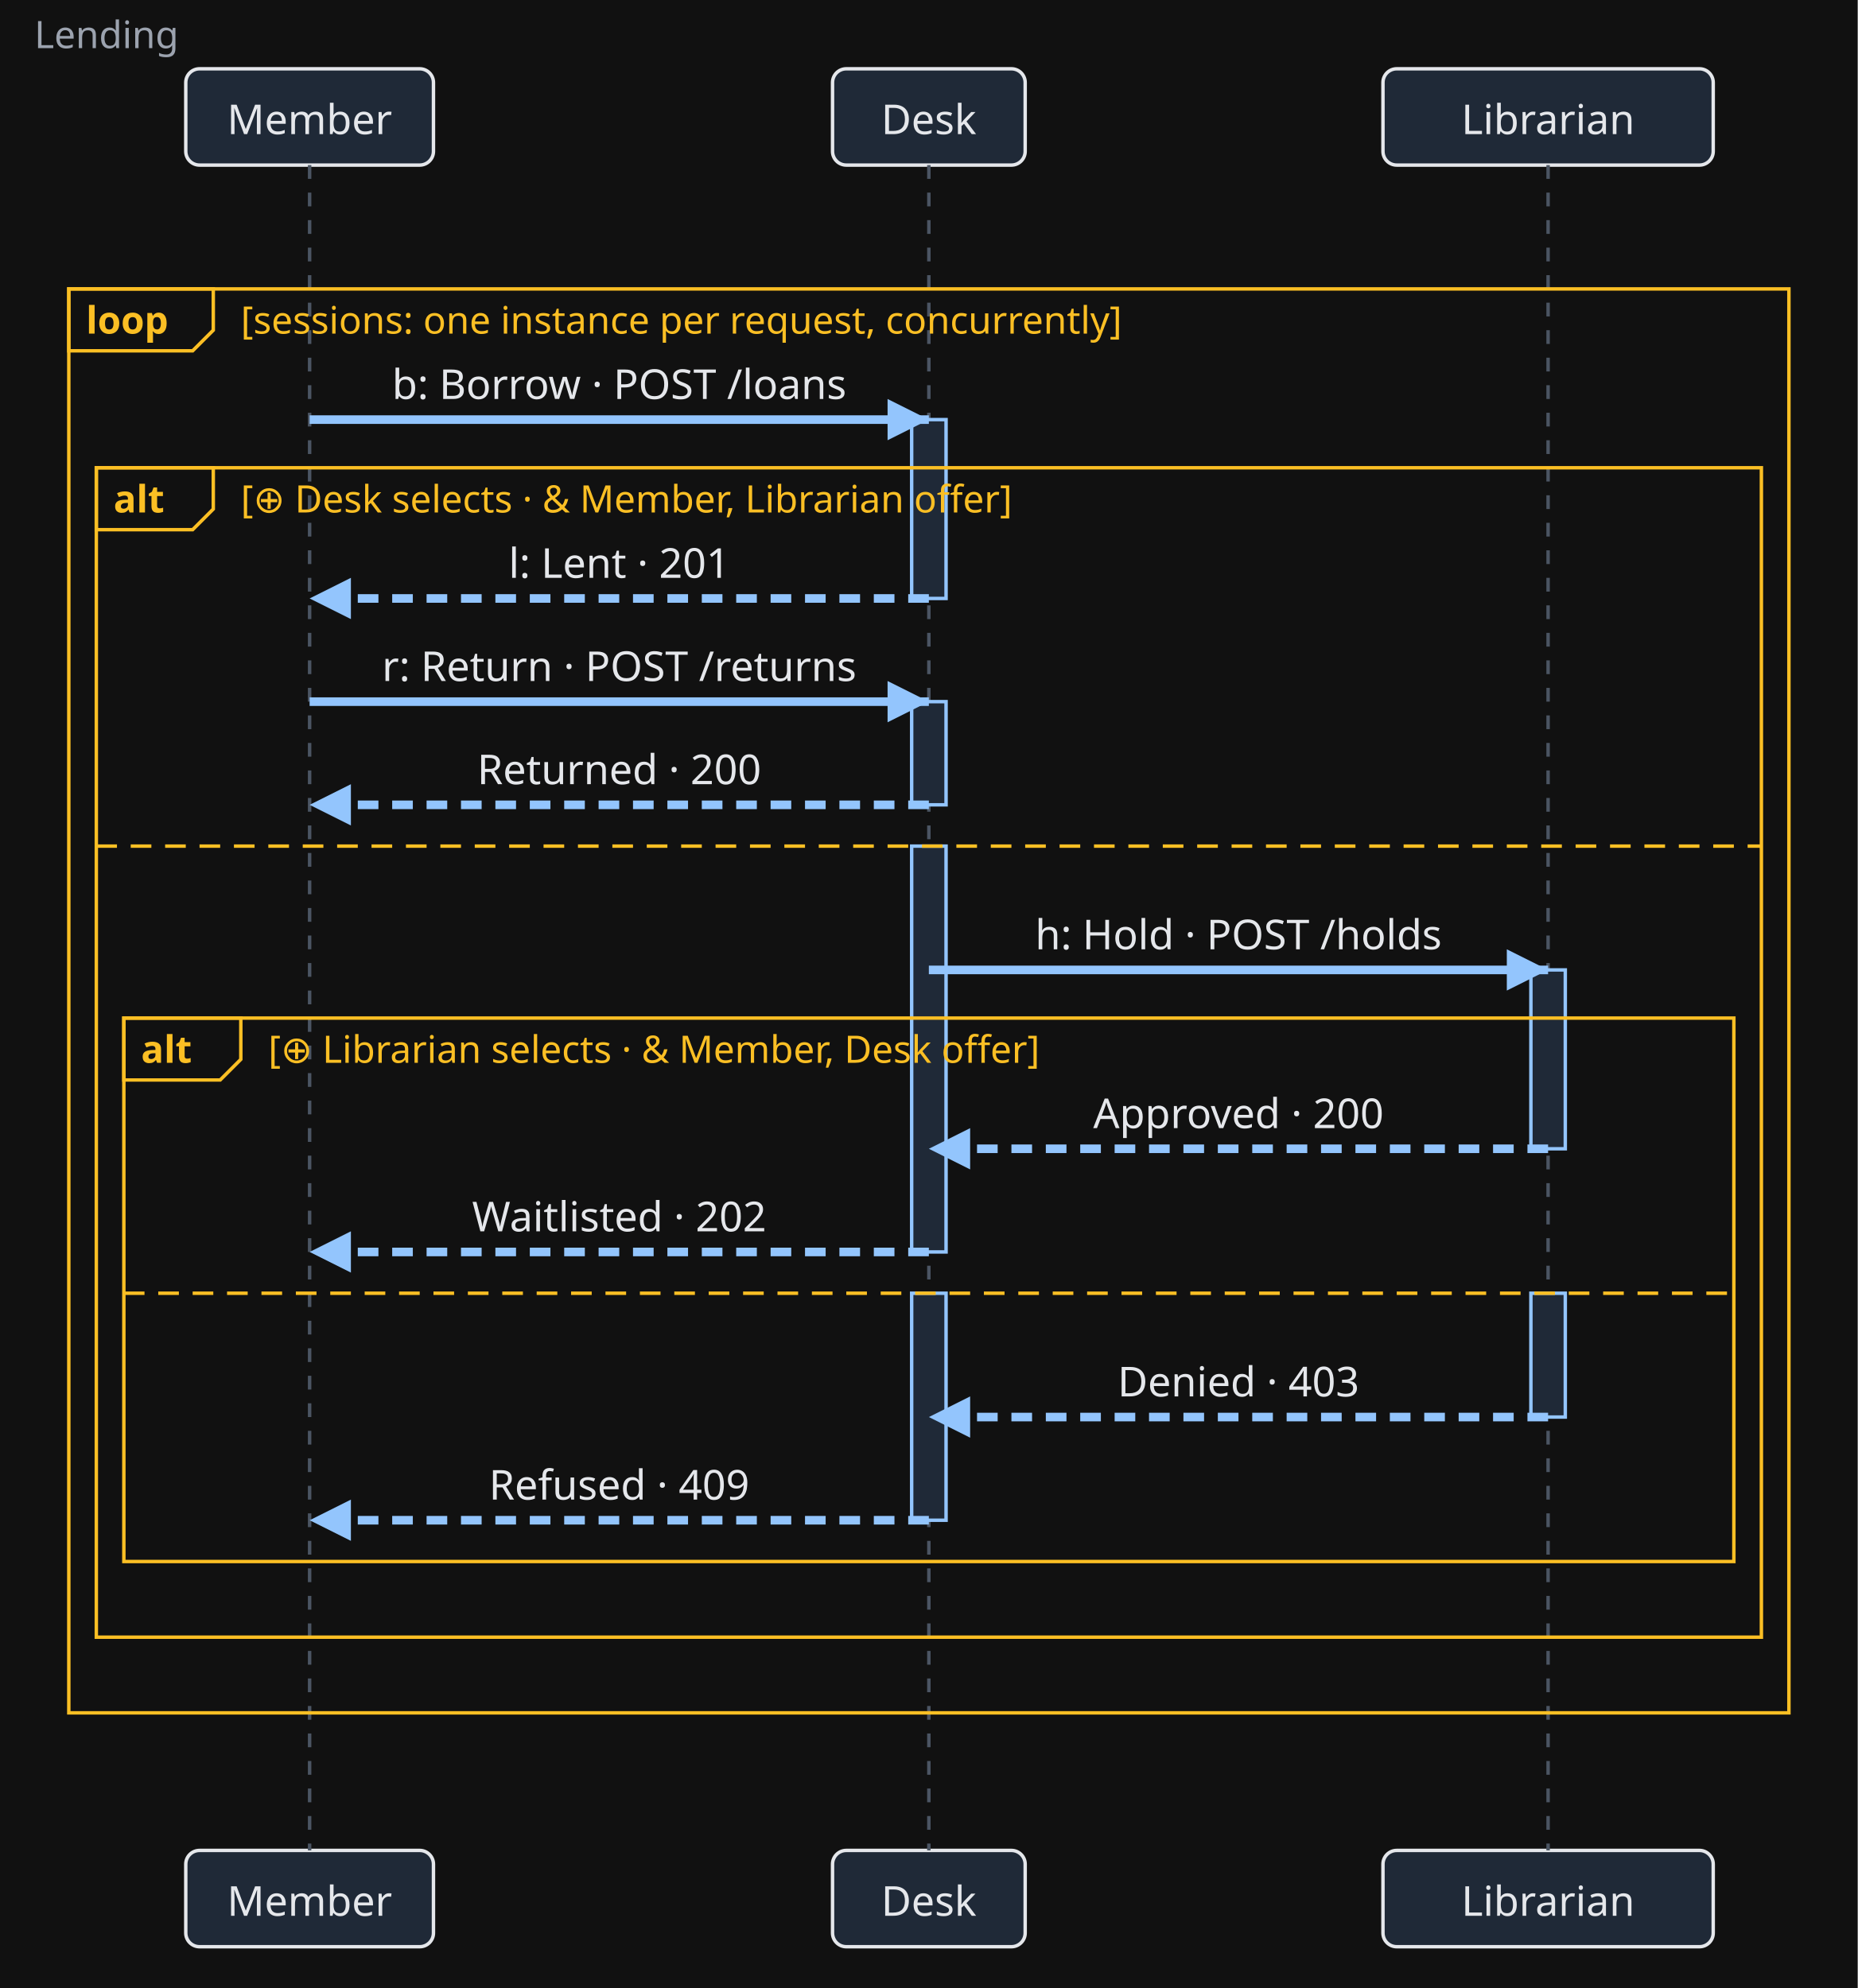
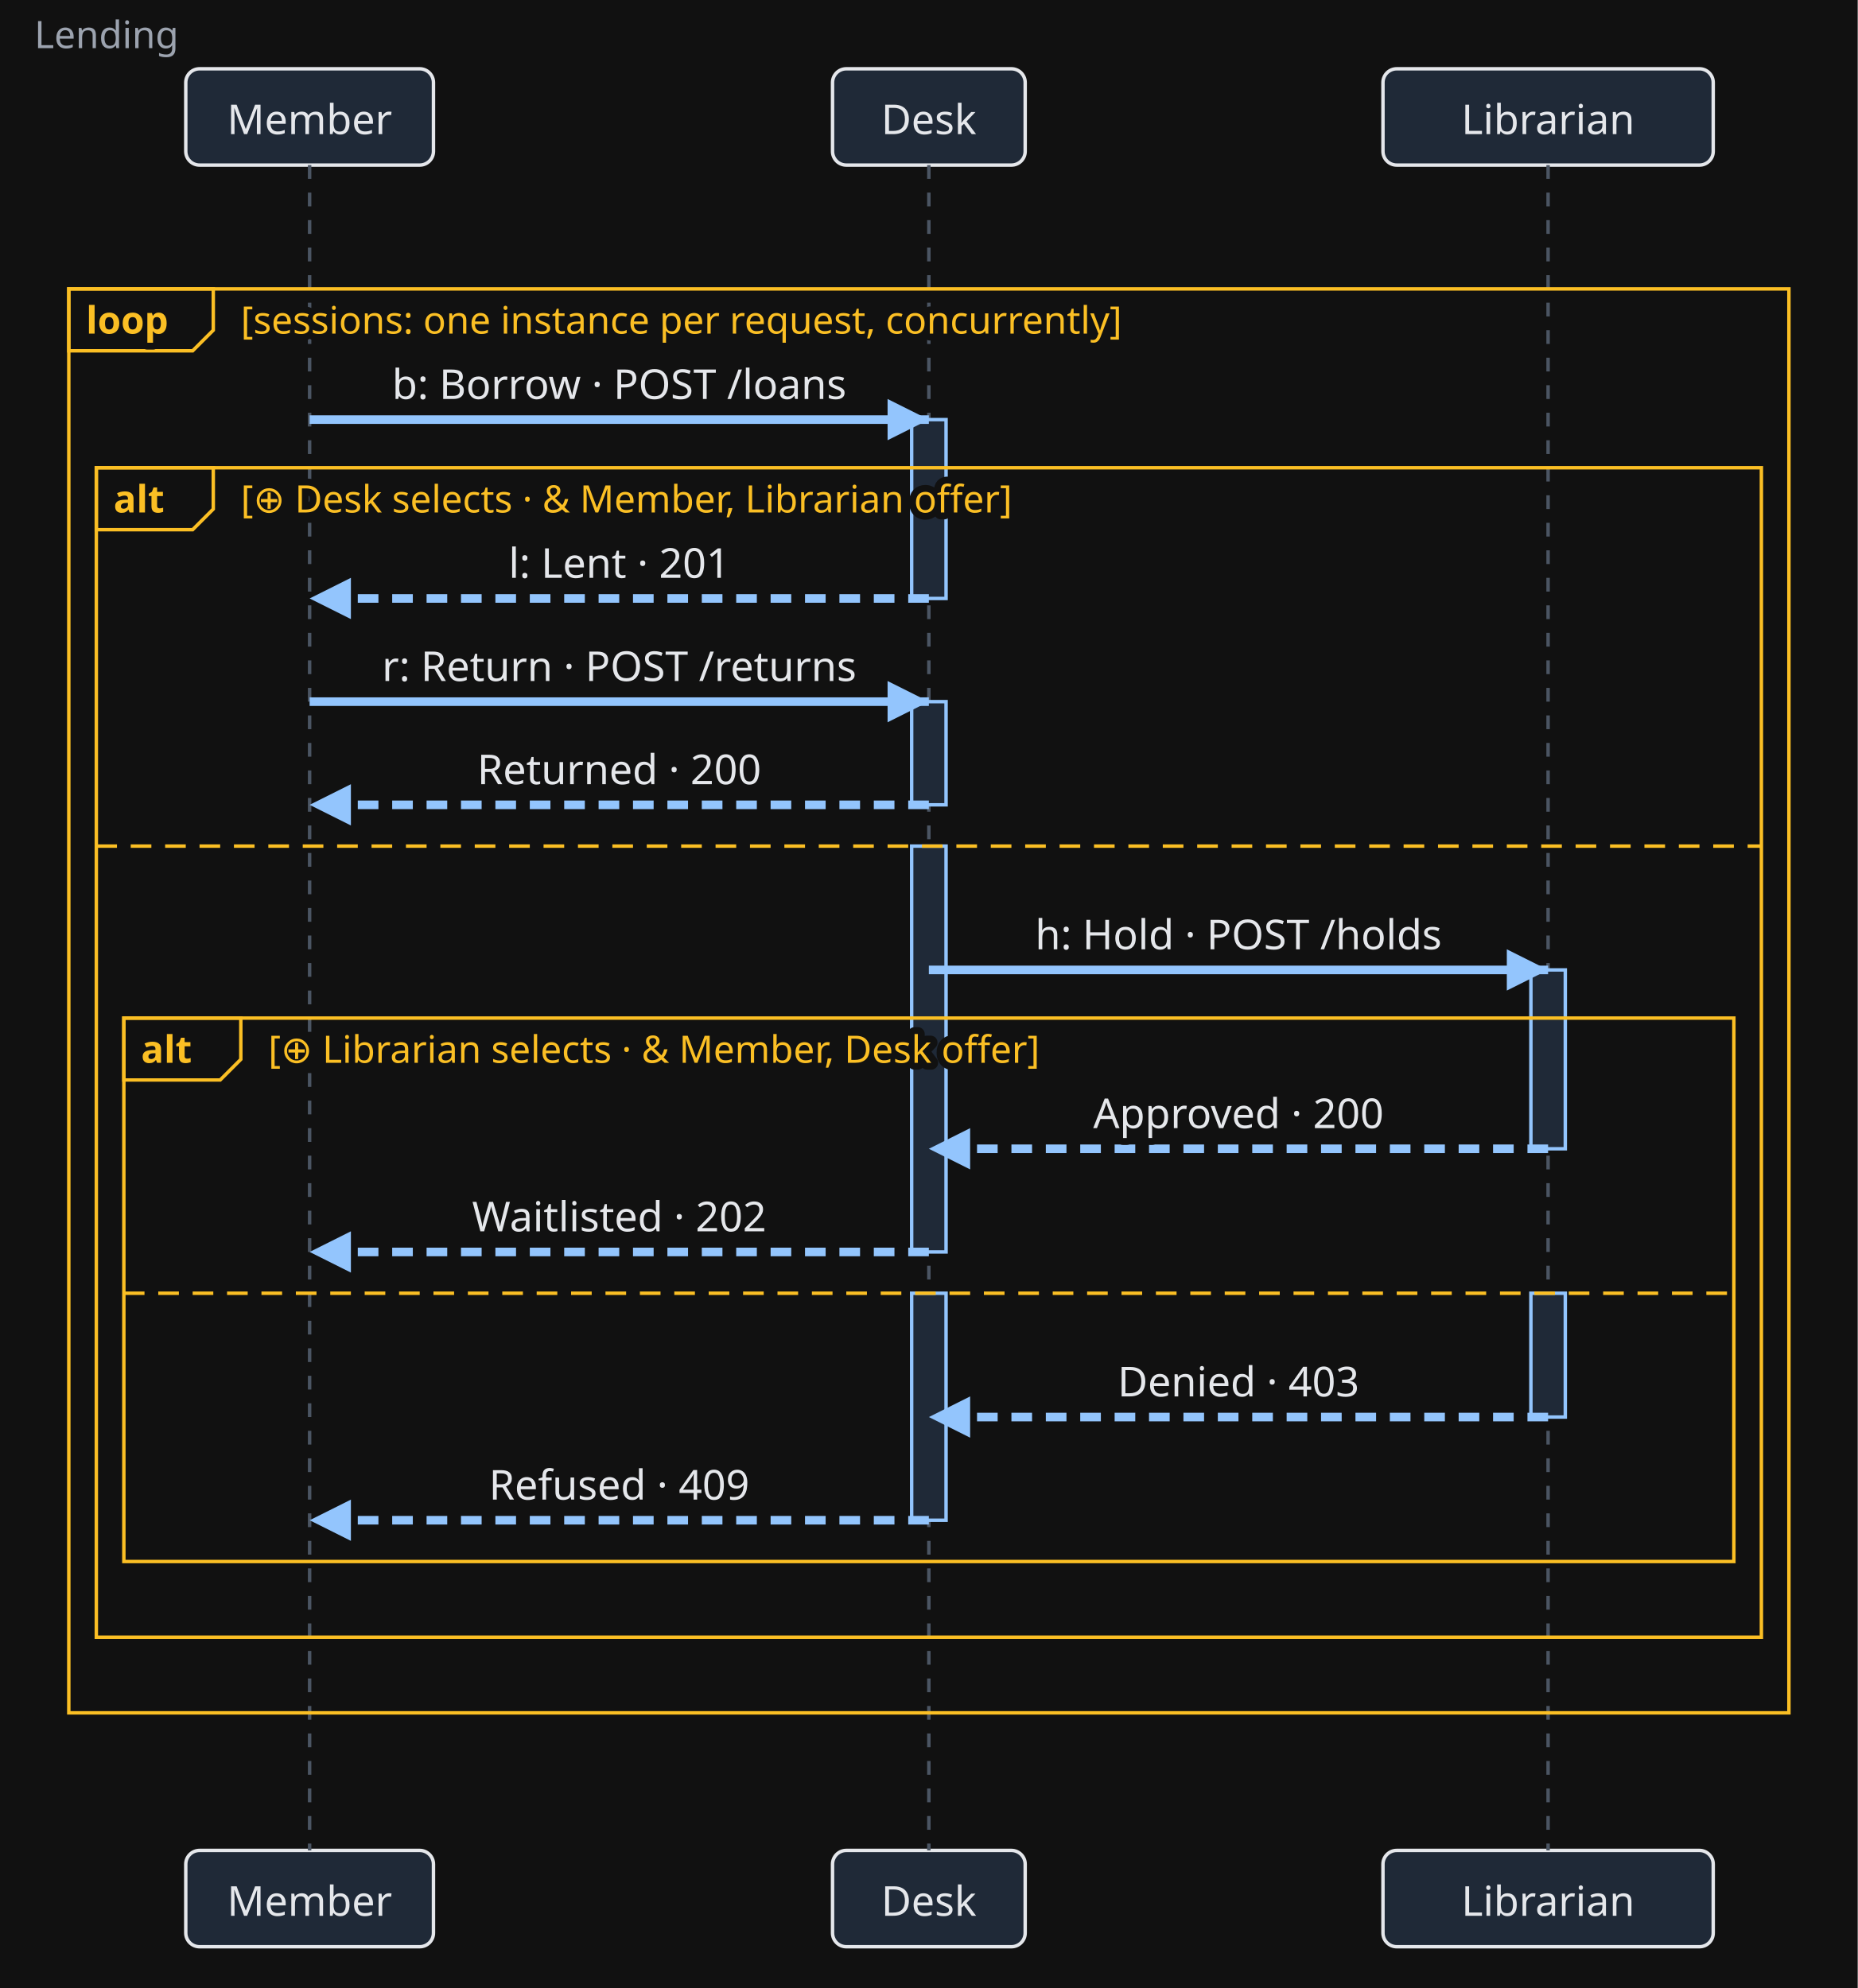
<svg xmlns="http://www.w3.org/2000/svg" width="540" height="578" viewBox="0 0 540 578" font-family="ui-sans-serif, system-ui, sans-serif">
  <defs>
    <marker id="head" viewBox="0 0 10 10" refX="10" refY="5" markerUnits="userSpaceOnUse" markerWidth="12" markerHeight="12" orient="auto-start-reverse">
      <path d="M0 0 L10 5 L0 10 z" fill="#93c5fd" />
    </marker>
  </defs>
  <rect width="100%" height="100%" fill="#111111" />
-   <text x="10" y="14" text-anchor="start" fill="#9ca3af" font-size="11">Lending</text>
+   <text x="10" y="14" text-anchor="start" fill="#9ca3af" font-size="11" stroke="#111111" stroke-width="4" stroke-linejoin="round" paint-order="stroke">Lending</text>
  <rect class="role" x="54" y="20" width="72" height="28" rx="4" fill="#1f2937" stroke="#e5e7eb" />
-   <text x="90" y="39" text-anchor="middle" fill="#e5e7eb" font-size="12">Member</text>
+   <text x="90" y="39" text-anchor="middle" fill="#e5e7eb" font-size="12" class="boxed">Member</text>
  <rect class="role" x="54" y="538" width="72" height="28" rx="4" fill="#1f2937" stroke="#e5e7eb" />
-   <text x="90" y="557" text-anchor="middle" fill="#e5e7eb" font-size="12">Member</text>
+   <text x="90" y="557" text-anchor="middle" fill="#e5e7eb" font-size="12" class="boxed">Member</text>
  <line class="lifeline" x1="90" y1="48" x2="90" y2="538" stroke="#4b5563" stroke-dasharray="4 4" />
  <rect class="role" x="242" y="20" width="56" height="28" rx="4" fill="#1f2937" stroke="#e5e7eb" />
-   <text x="270" y="39" text-anchor="middle" fill="#e5e7eb" font-size="12">Desk</text>
+   <text x="270" y="39" text-anchor="middle" fill="#e5e7eb" font-size="12" class="boxed">Desk</text>
  <rect class="role" x="242" y="538" width="56" height="28" rx="4" fill="#1f2937" stroke="#e5e7eb" />
-   <text x="270" y="557" text-anchor="middle" fill="#e5e7eb" font-size="12">Desk</text>
+   <text x="270" y="557" text-anchor="middle" fill="#e5e7eb" font-size="12" class="boxed">Desk</text>
  <line class="lifeline" x1="270" y1="48" x2="270" y2="538" stroke="#4b5563" stroke-dasharray="4 4" />
  <rect class="role" x="402" y="20" width="96" height="28" rx="4" fill="#1f2937" stroke="#e5e7eb" />
-   <text x="450" y="39" text-anchor="middle" fill="#e5e7eb" font-size="12">Librarian</text>
+   <text x="450" y="39" text-anchor="middle" fill="#e5e7eb" font-size="12" class="boxed">Librarian</text>
  <rect class="role" x="402" y="538" width="96" height="28" rx="4" fill="#1f2937" stroke="#e5e7eb" />
-   <text x="450" y="557" text-anchor="middle" fill="#e5e7eb" font-size="12">Librarian</text>
+   <text x="450" y="557" text-anchor="middle" fill="#e5e7eb" font-size="12" class="boxed">Librarian</text>
  <line class="lifeline" x1="450" y1="48" x2="450" y2="538" stroke="#4b5563" stroke-dasharray="4 4" />
  <rect class="activation" x="265" y="122" width="10" height="52" fill="#1f2937" stroke="#93c5fd" />
  <rect class="activation" x="265" y="204" width="10" height="30" fill="#1f2937" stroke="#93c5fd" />
  <rect class="activation" x="445" y="282" width="10" height="52" fill="#1f2937" stroke="#93c5fd" />
  <rect class="activation" x="265" y="246" width="10" height="118" fill="#1f2937" stroke="#93c5fd" />
  <rect class="activation" x="445" y="376" width="10" height="36" fill="#1f2937" stroke="#93c5fd" />
  <rect class="activation" x="265" y="376" width="10" height="66" fill="#1f2937" stroke="#93c5fd" />
  <path d="M20 84 h42 v12 l-6 6 h-36 z" fill="#111111" stroke="#fbbf24" />
-   <text x="25" y="97" text-anchor="start" fill="#fbbf24" font-size="11" font-weight="bold">loop</text>
-   <text x="70" y="97" text-anchor="start" fill="#fbbf24" font-size="11">[sessions: one instance per request, concurrently]</text>
+   <text x="25" y="97" text-anchor="start" fill="#fbbf24" font-size="11" stroke="#111111" stroke-width="4" stroke-linejoin="round" paint-order="stroke" font-weight="bold">loop</text>
+   <text x="70" y="97" text-anchor="start" fill="#fbbf24" font-size="11" stroke="#111111" stroke-width="4" stroke-linejoin="round" paint-order="stroke">[sessions: one instance per request, concurrently]</text>
  <line class="msg" x1="90" y1="122" x2="270" y2="122" stroke="#93c5fd" stroke-width="2.5" marker-end="url(#head)" />
-   <text x="180" y="116" text-anchor="middle" fill="#e5e7eb" font-size="12">b: Borrow · POST /loans</text>
+   <text x="180" y="116" text-anchor="middle" fill="#e5e7eb" font-size="12" stroke="#111111" stroke-width="4" stroke-linejoin="round" paint-order="stroke">b: Borrow · POST /loans</text>
  <path d="M28 136 h34 v12 l-6 6 h-28 z" fill="#111111" stroke="#fbbf24" />
-   <text x="33" y="149" text-anchor="start" fill="#fbbf24" font-size="11" font-weight="bold">alt</text>
-   <text x="70" y="149" text-anchor="start" fill="#fbbf24" font-size="11">[⊕ Desk selects · &amp; Member, Librarian offer]</text>
+   <text x="33" y="149" text-anchor="start" fill="#fbbf24" font-size="11" stroke="#111111" stroke-width="4" stroke-linejoin="round" paint-order="stroke" font-weight="bold">alt</text>
+   <text x="70" y="149" text-anchor="start" fill="#fbbf24" font-size="11" stroke="#111111" stroke-width="4" stroke-linejoin="round" paint-order="stroke">[⊕ Desk selects · &amp; Member, Librarian offer]</text>
  <line class="msg reply" x1="270" y1="174" x2="90" y2="174" stroke="#93c5fd" stroke-width="2.5" stroke-dasharray="6 4" marker-end="url(#head)" />
-   <text x="180" y="168" text-anchor="middle" fill="#e5e7eb" font-size="12">l: Lent · 201</text>
+   <text x="180" y="168" text-anchor="middle" fill="#e5e7eb" font-size="12" stroke="#111111" stroke-width="4" stroke-linejoin="round" paint-order="stroke">l: Lent · 201</text>
  <line class="msg" x1="90" y1="204" x2="270" y2="204" stroke="#93c5fd" stroke-width="2.5" marker-end="url(#head)" />
-   <text x="180" y="198" text-anchor="middle" fill="#e5e7eb" font-size="12">r: Return · POST /returns</text>
+   <text x="180" y="198" text-anchor="middle" fill="#e5e7eb" font-size="12" stroke="#111111" stroke-width="4" stroke-linejoin="round" paint-order="stroke">r: Return · POST /returns</text>
  <line class="msg reply" x1="270" y1="234" x2="90" y2="234" stroke="#93c5fd" stroke-width="2.5" stroke-dasharray="6 4" marker-end="url(#head)" />
-   <text x="180" y="228" text-anchor="middle" fill="#e5e7eb" font-size="12">Returned · 200</text>
+   <text x="180" y="228" text-anchor="middle" fill="#e5e7eb" font-size="12" stroke="#111111" stroke-width="4" stroke-linejoin="round" paint-order="stroke">Returned · 200</text>
  <line x1="28" y1="246" x2="512" y2="246" stroke="#fbbf24" stroke-dasharray="6 4" />
  <line class="msg" x1="270" y1="282" x2="450" y2="282" stroke="#93c5fd" stroke-width="2.5" marker-end="url(#head)" />
-   <text x="360" y="276" text-anchor="middle" fill="#e5e7eb" font-size="12">h: Hold · POST /holds</text>
+   <text x="360" y="276" text-anchor="middle" fill="#e5e7eb" font-size="12" stroke="#111111" stroke-width="4" stroke-linejoin="round" paint-order="stroke">h: Hold · POST /holds</text>
  <path d="M36 296 h34 v12 l-6 6 h-28 z" fill="#111111" stroke="#fbbf24" />
-   <text x="41" y="309" text-anchor="start" fill="#fbbf24" font-size="11" font-weight="bold">alt</text>
-   <text x="78" y="309" text-anchor="start" fill="#fbbf24" font-size="11">[⊕ Librarian selects · &amp; Member, Desk offer]</text>
+   <text x="41" y="309" text-anchor="start" fill="#fbbf24" font-size="11" stroke="#111111" stroke-width="4" stroke-linejoin="round" paint-order="stroke" font-weight="bold">alt</text>
+   <text x="78" y="309" text-anchor="start" fill="#fbbf24" font-size="11" stroke="#111111" stroke-width="4" stroke-linejoin="round" paint-order="stroke">[⊕ Librarian selects · &amp; Member, Desk offer]</text>
  <line class="msg reply" x1="450" y1="334" x2="270" y2="334" stroke="#93c5fd" stroke-width="2.5" stroke-dasharray="6 4" marker-end="url(#head)" />
-   <text x="360" y="328" text-anchor="middle" fill="#e5e7eb" font-size="12">Approved · 200</text>
+   <text x="360" y="328" text-anchor="middle" fill="#e5e7eb" font-size="12" stroke="#111111" stroke-width="4" stroke-linejoin="round" paint-order="stroke">Approved · 200</text>
  <line class="msg reply" x1="270" y1="364" x2="90" y2="364" stroke="#93c5fd" stroke-width="2.5" stroke-dasharray="6 4" marker-end="url(#head)" />
-   <text x="180" y="358" text-anchor="middle" fill="#e5e7eb" font-size="12">Waitlisted · 202</text>
+   <text x="180" y="358" text-anchor="middle" fill="#e5e7eb" font-size="12" stroke="#111111" stroke-width="4" stroke-linejoin="round" paint-order="stroke">Waitlisted · 202</text>
  <line x1="36" y1="376" x2="504" y2="376" stroke="#fbbf24" stroke-dasharray="6 4" />
  <line class="msg reply" x1="450" y1="412" x2="270" y2="412" stroke="#93c5fd" stroke-width="2.5" stroke-dasharray="6 4" marker-end="url(#head)" />
-   <text x="360" y="406" text-anchor="middle" fill="#e5e7eb" font-size="12">Denied · 403</text>
+   <text x="360" y="406" text-anchor="middle" fill="#e5e7eb" font-size="12" stroke="#111111" stroke-width="4" stroke-linejoin="round" paint-order="stroke">Denied · 403</text>
  <line class="msg reply" x1="270" y1="442" x2="90" y2="442" stroke="#93c5fd" stroke-width="2.5" stroke-dasharray="6 4" marker-end="url(#head)" />
-   <text x="180" y="436" text-anchor="middle" fill="#e5e7eb" font-size="12">Refused · 409</text>
+   <text x="180" y="436" text-anchor="middle" fill="#e5e7eb" font-size="12" stroke="#111111" stroke-width="4" stroke-linejoin="round" paint-order="stroke">Refused · 409</text>
  <rect class="frame alt" x="36" y="296" width="468" height="158" fill="none" stroke="#fbbf24" />
  <rect class="frame alt" x="28" y="136" width="484" height="340" fill="none" stroke="#fbbf24" />
  <rect class="frame sessions" x="20" y="84" width="500" height="414" fill="none" stroke="#fbbf24" />
</svg>
